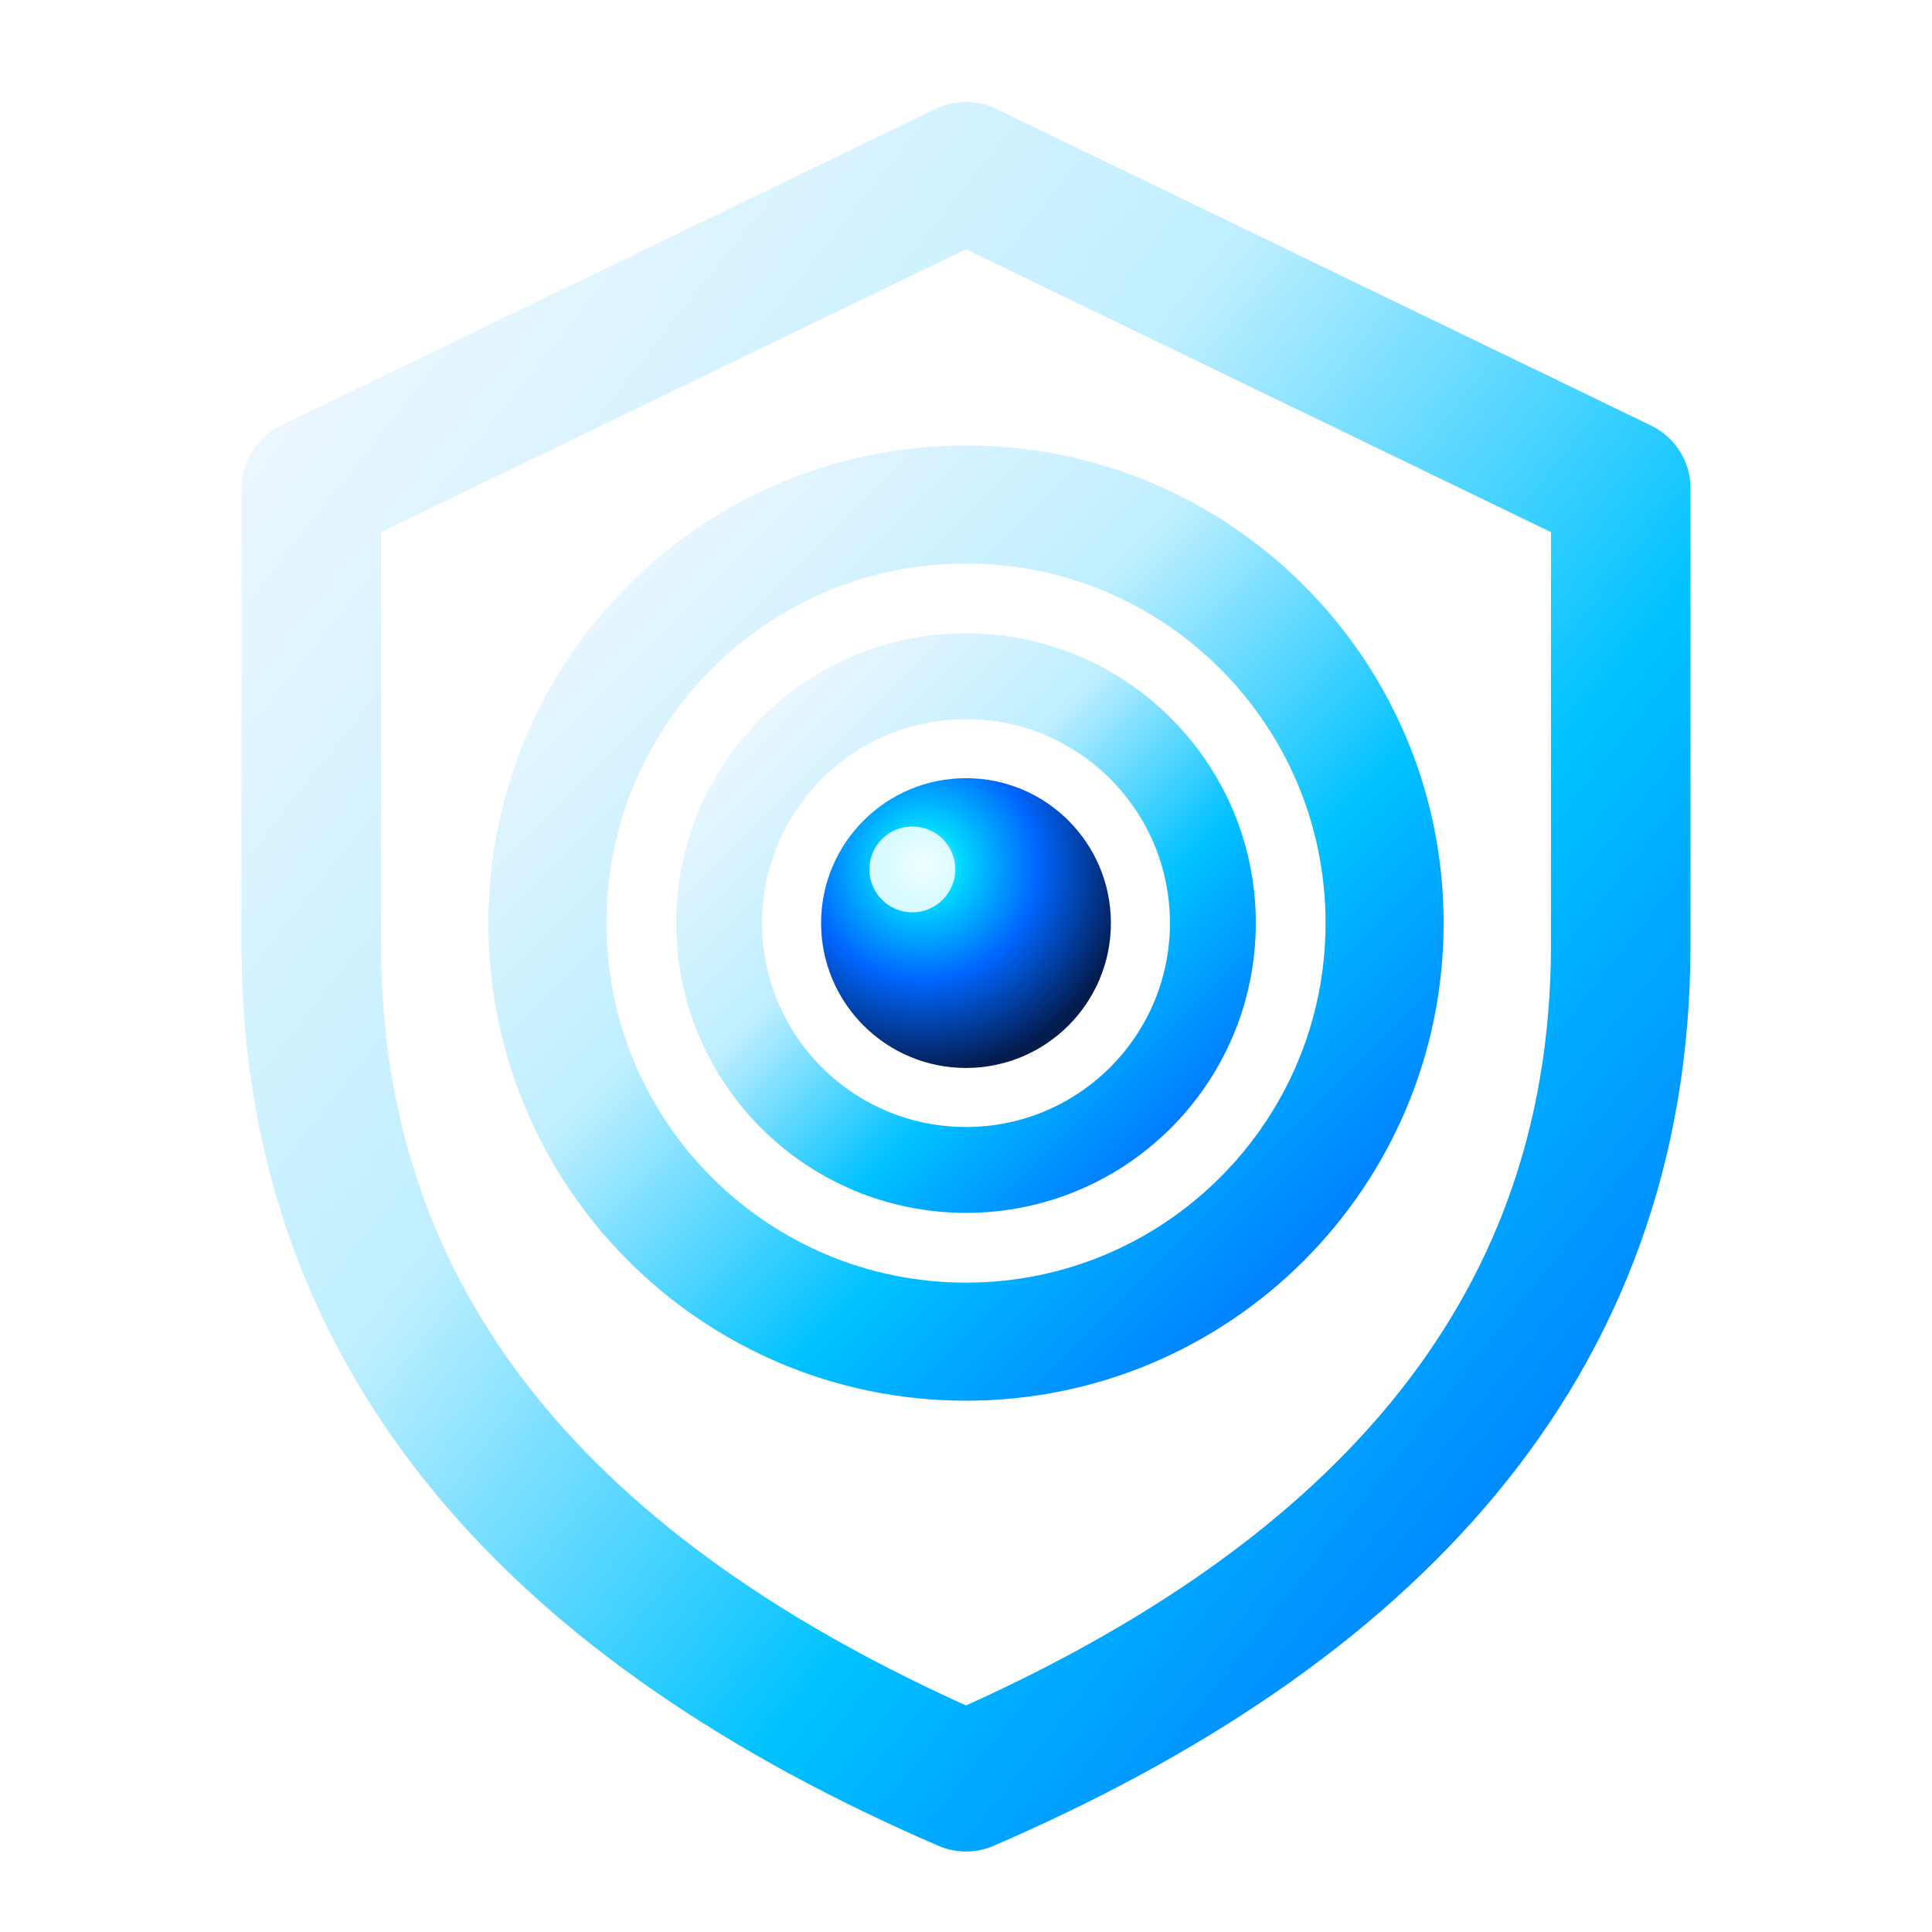
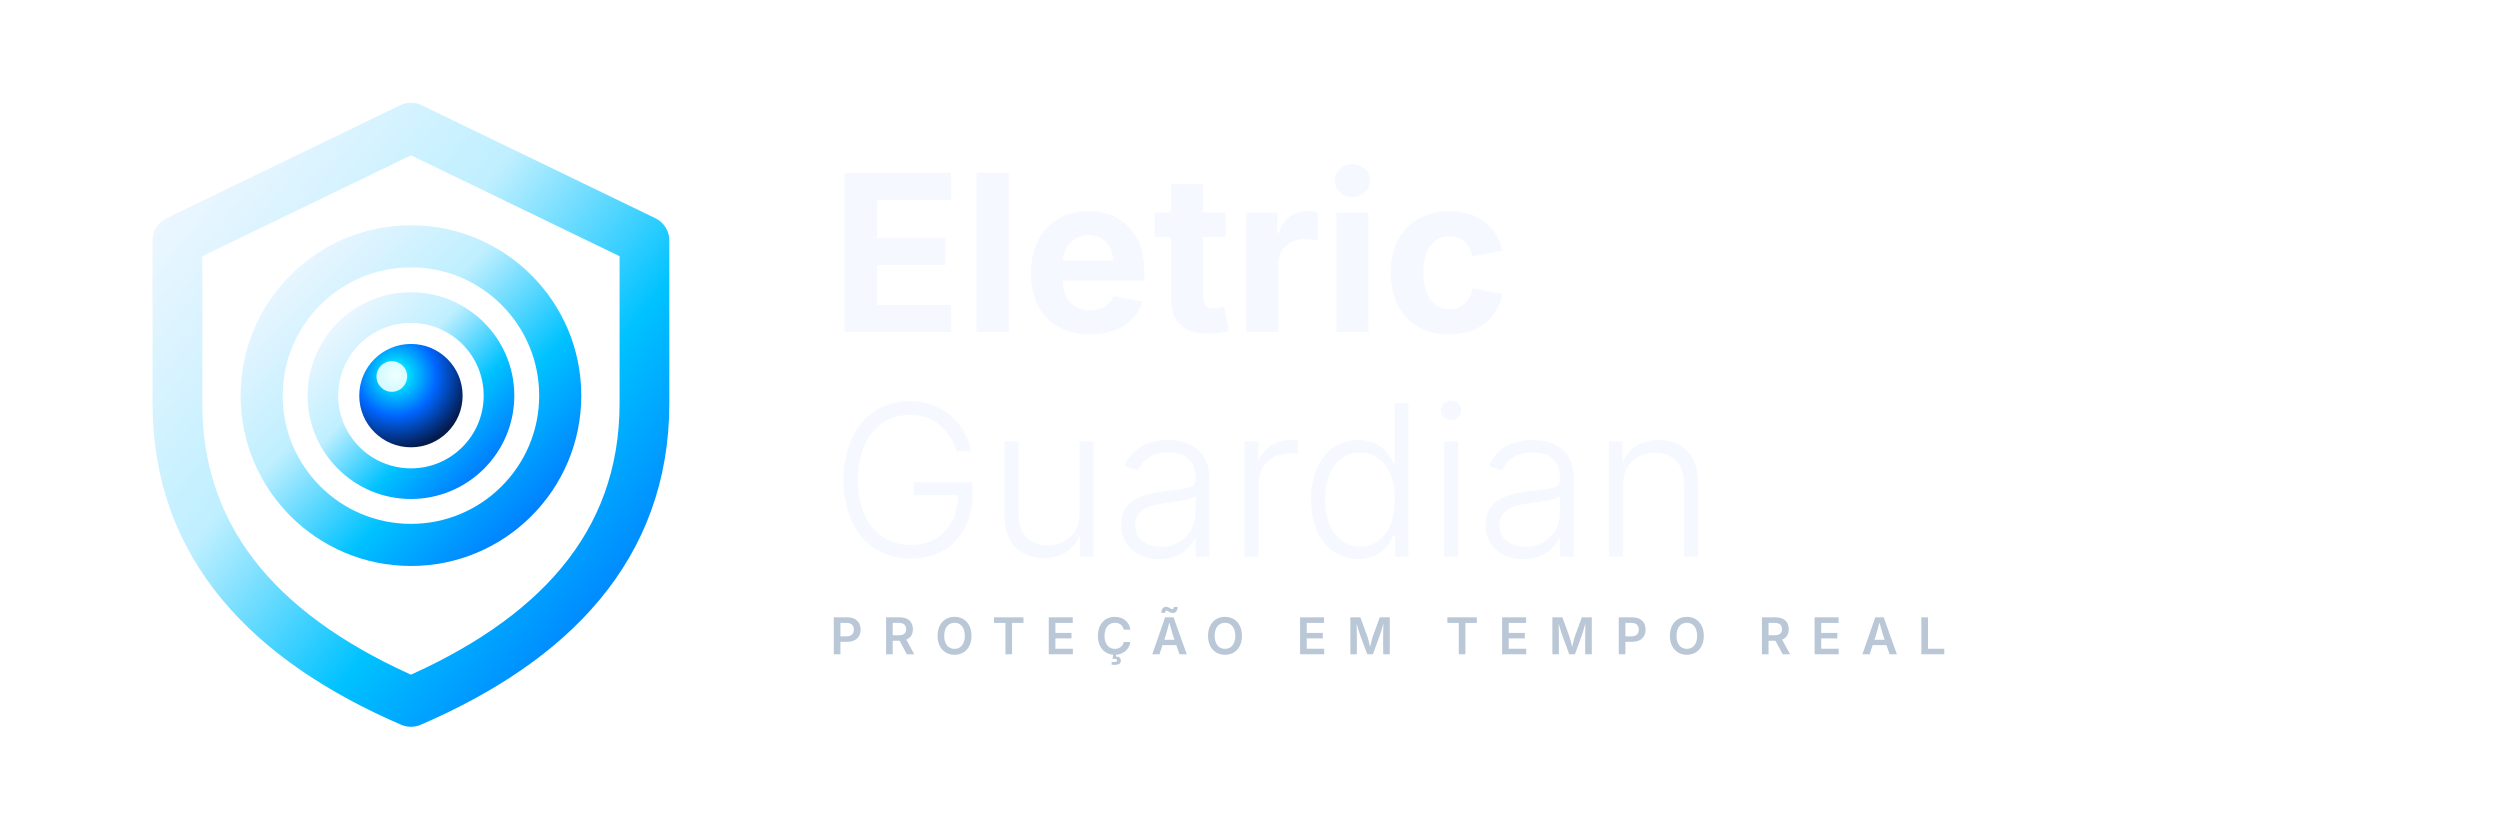
- <svg xmlns="http://www.w3.org/2000/svg" width="360" height="360" viewBox="0 0 360 360">
+ <svg xmlns="http://www.w3.org/2000/svg" width="1280" height="420" viewBox="0 0 1280 420">
  <defs>
    <linearGradient id="shieldGrad" x1="0%" y1="0%" x2="100%" y2="100%">
      <stop offset="0%" stop-color="#F5F8FF" />
      <stop offset="38%" stop-color="#BFEFFF" />
      <stop offset="66%" stop-color="#00C2FF" />
      <stop offset="100%" stop-color="#0066FF" />
    </linearGradient>
    <radialGradient id="lensGrad" cx="35%" cy="30%" r="72%">
      <stop offset="0%" stop-color="#EFFFFF" />
      <stop offset="18%" stop-color="#00D9FF" />
      <stop offset="55%" stop-color="#0066FF" />
      <stop offset="100%" stop-color="#041B4D" />
    </radialGradient>
    <filter id="softGlow" x="-60%" y="-60%" width="220%" height="220%">
      <feGaussianBlur stdDeviation="8" result="b" />
      <feMerge>
        <feMergeNode in="b" />
        <feMergeNode in="SourceGraphic" />
      </feMerge>
    </filter>
  </defs>
-   <g>
+   <g transform="translate(34,34) scale(.98)">
    <path d="M180 32 L302 91 V176 C302 251 254 300 180 332 C106 300 58 251 58 176 V91 Z" fill="none" stroke="url(#shieldGrad)" stroke-width="26" stroke-linecap="round" stroke-linejoin="round" />
    <circle cx="180" cy="172" r="78" fill="none" stroke="url(#shieldGrad)" stroke-width="22" />
    <circle cx="180" cy="172" r="46" fill="none" stroke="url(#shieldGrad)" stroke-width="16" />
    <circle cx="180" cy="172" r="27" fill="url(#lensGrad)" />
    <circle cx="170" cy="162" r="8" fill="#EFFFFF" opacity="0.9" />
  </g>
+   <text x="425" y="170" font-family="Inter,Arial,sans-serif" font-size="112" font-weight="750" fill="#F5F8FF">Eletric</text>
+   <text x="425" y="285" font-family="Inter,Arial,sans-serif" font-size="108" font-weight="300" fill="#F5F8FF">Guardian</text>
+   <text x="425" y="335" font-family="Inter,Arial,sans-serif" font-size="26" font-weight="600" letter-spacing="10" fill="#B9C7D6">PROTEÇÃO EM TEMPO REAL</text>
</svg>
